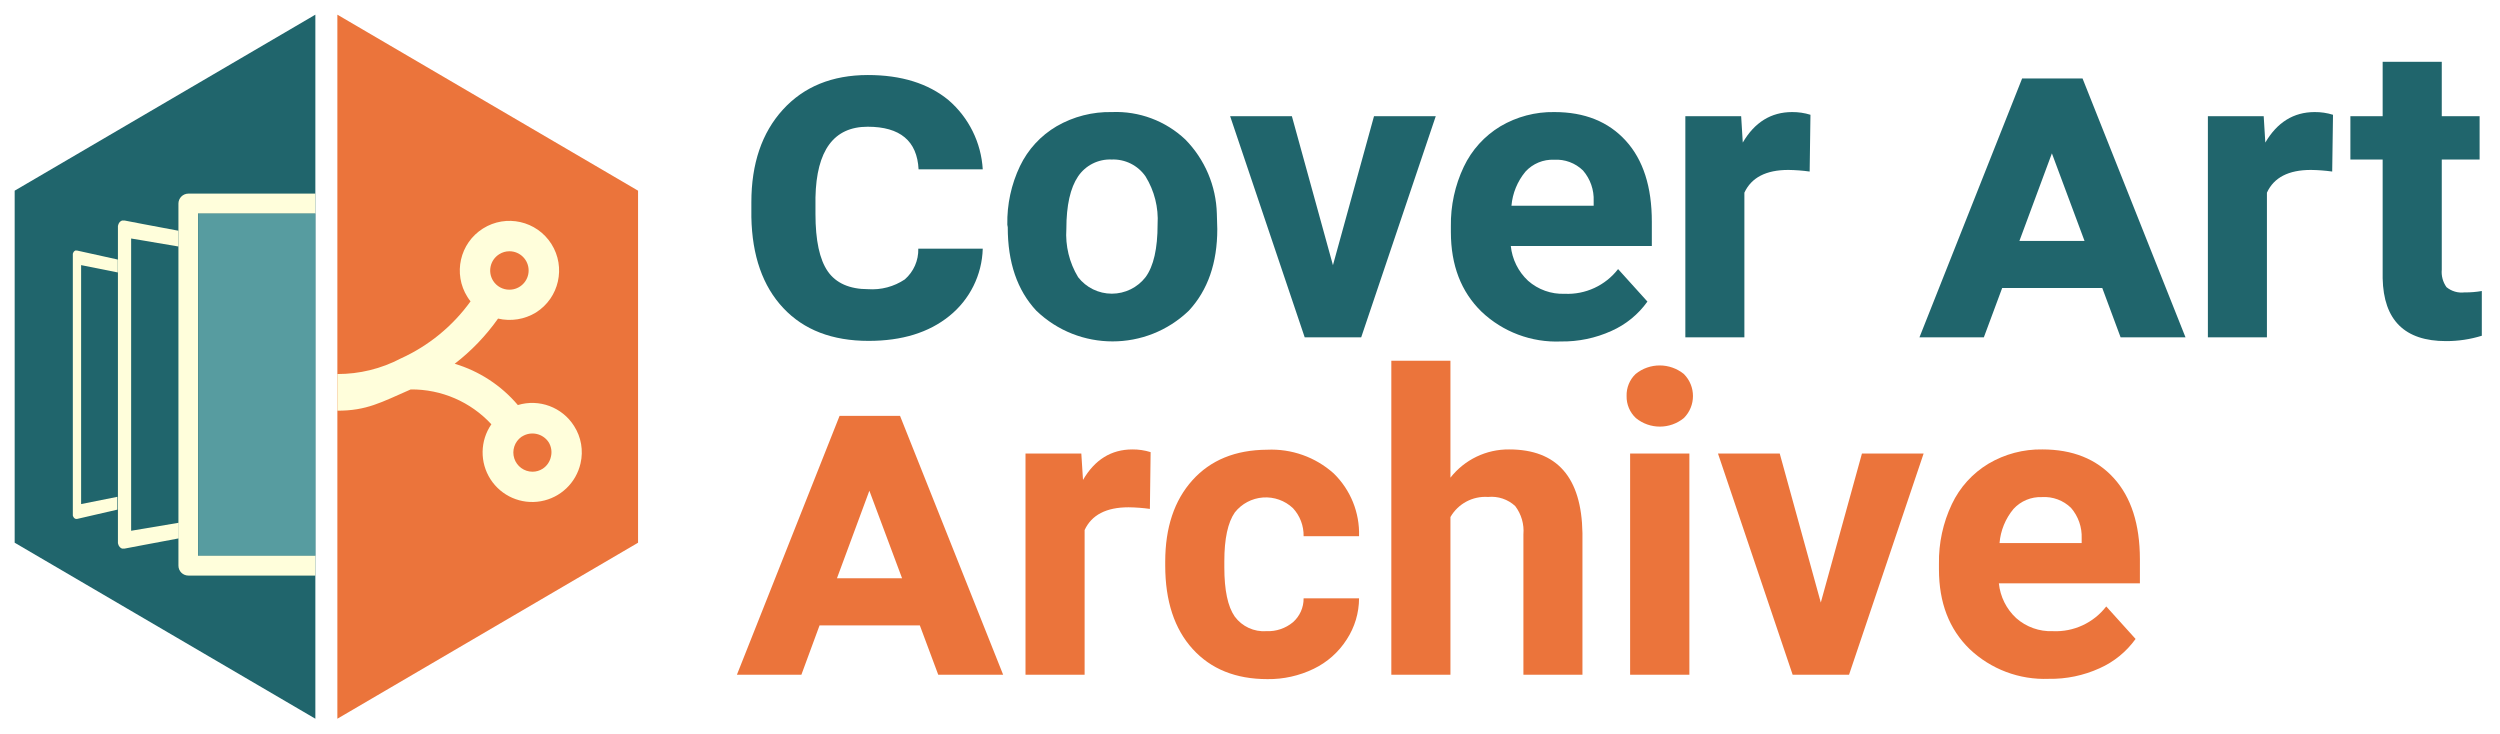
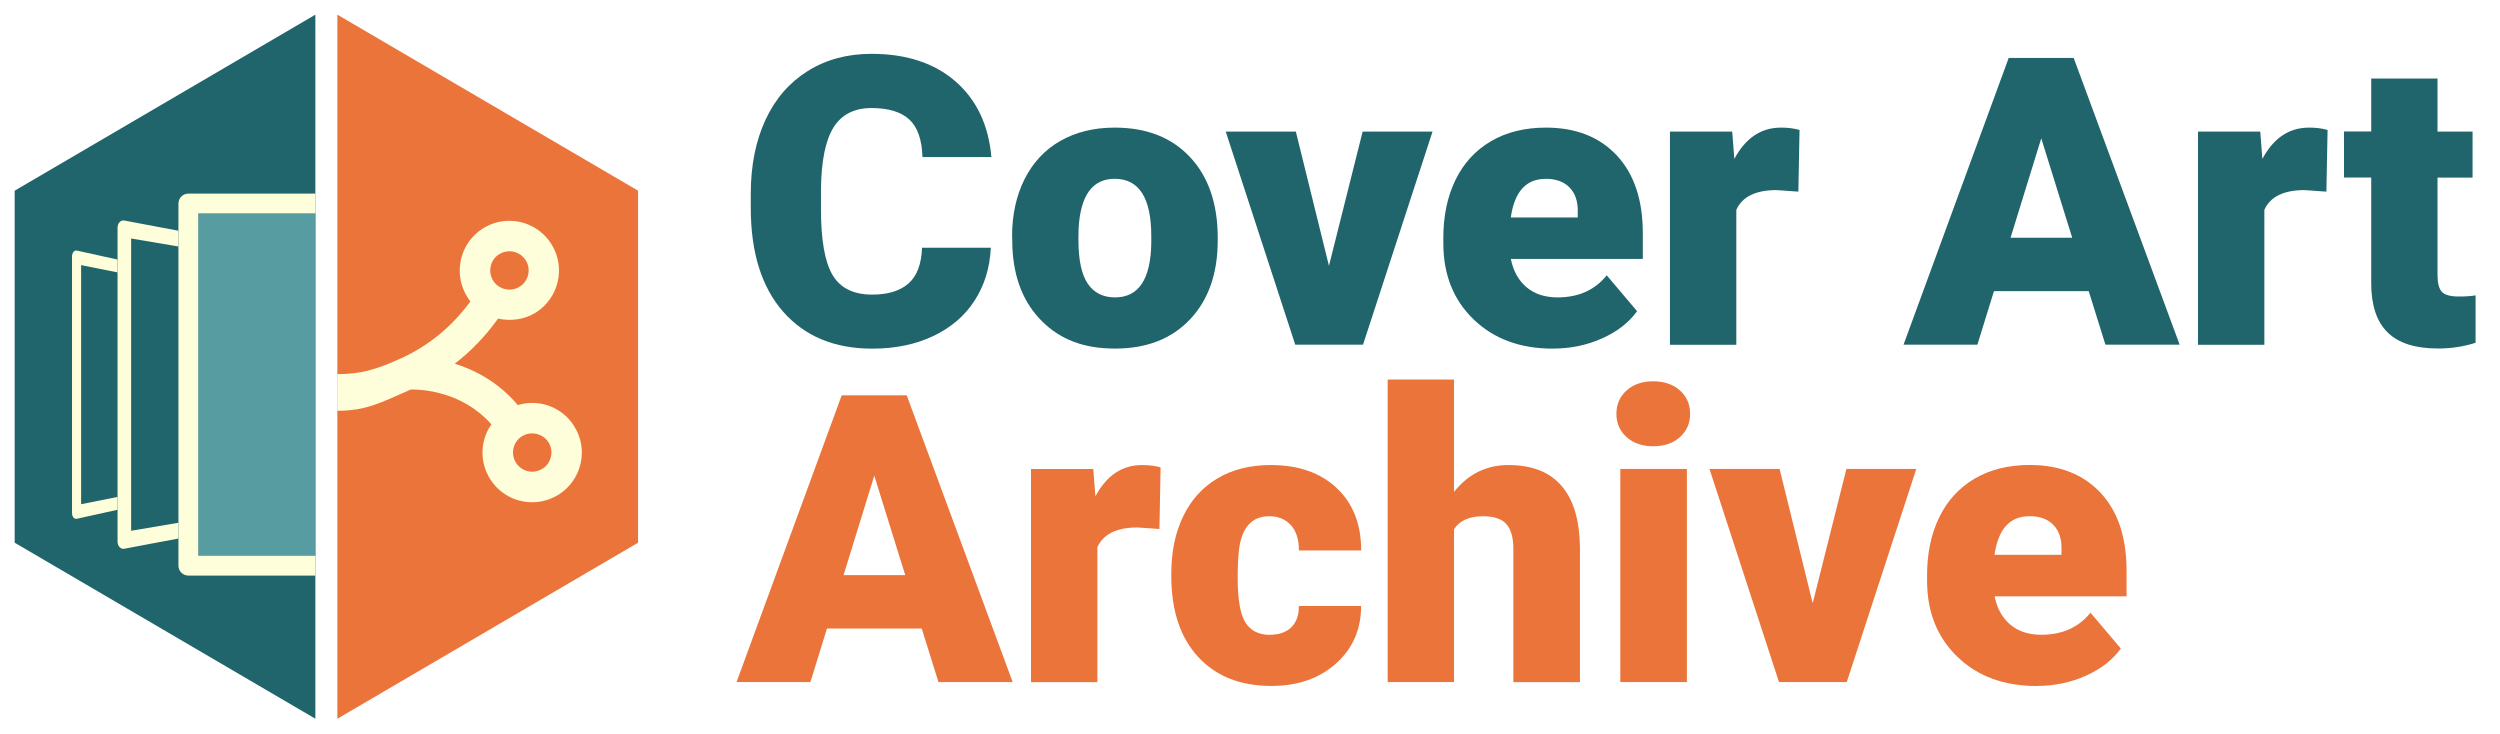
- <svg xmlns="http://www.w3.org/2000/svg" id="Layer_1" data-name="Layer 1" viewBox="0 0 340.88 100">
+ <svg xmlns="http://www.w3.org/2000/svg" id="a" viewBox="0 0 340.88 100">
  <defs>
-     <style>.cls-1{fill:#eb743b;}.cls-2{fill:#20656c;}.cls-3{fill:#fffedb;}.cls-4{fill:#579ca0;}</style>
+     <style>.b{fill:#20656c;}.c{fill:#fffedb;}.d{fill:#579ca0;}.e{fill:#eb743b;}</style>
  </defs>
-   <polygon class="cls-1" points="46 2 46 98 87 74 87 26 46 2" />
-   <polygon class="cls-2" points="43 2 2 26 2 74 43 98 43 2" />
-   <path class="cls-3" d="M78.28,58.09a6.75,6.75,0,0,0-7.67-2.86A18.09,18.09,0,0,0,62,49.6a28.62,28.62,0,0,0,5.91-6.16,6.91,6.91,0,0,0,5.17-.83,6.77,6.77,0,1,0-9.34-2.11,6.27,6.27,0,0,0,.42.59,23.88,23.88,0,0,1-9.52,7.79h0A18.45,18.45,0,0,1,46,51v5c4,0,5.93-1.12,10-2.9a14.78,14.78,0,0,1,11,4.75,6.76,6.76,0,1,0,12.16,5.32A6.64,6.64,0,0,0,78.28,58.09ZM68.06,34.67a2.57,2.57,0,0,1,1.4-.41,2.62,2.62,0,1,1,0,5.24,2.61,2.61,0,0,1-2.22-1.21A2.63,2.63,0,0,1,68.06,34.67Zm7.06,27.6A2.61,2.61,0,0,1,74,63.91a2.56,2.56,0,0,1-1.39.41,2.62,2.62,0,0,1-1.52-4.75l.12-.07a2.65,2.65,0,0,1,3.6.8A2.59,2.59,0,0,1,75.12,62.27Z" />
-   <path class="cls-3" d="M11.06,68.73V36.15l5,1V35.39l-5.56-1.23h-.12a.27.27,0,0,0-.12,0l-.1.07a.28.28,0,0,0-.1.09.54.54,0,0,0-.07.13.34.34,0,0,0-.06.15.85.85,0,0,0,0,.17,1.09,1.09,0,0,0,0,.18v35a1.09,1.09,0,0,0,0,.18,1,1,0,0,0,0,.17,1,1,0,0,0,.13.27l.1.1a.41.41,0,0,0,.22.09h.12L16,69.49V67.74Z" />
-   <path class="cls-3" d="M17.88,72.37V32.52l6.45,1.09V31.46l-4.84-.91L17,30.07a.55.55,0,0,0-.18,0,.57.57,0,0,0-.18,0l-.16.08-.14.11-.12.16a1,1,0,0,0-.08.18.73.73,0,0,0-.06.21,1.5,1.5,0,0,0,0,.22V73.84a1.64,1.64,0,0,0,0,.22.83.83,0,0,0,.06.21,1.42,1.42,0,0,0,.08.18,1,1,0,0,0,.12.15.53.53,0,0,0,.14.12l.16.08a1.13,1.13,0,0,0,.18,0H17l2.53-.48,4.84-.91V71.28Z" />
-   <rect class="cls-4" x="27.03" y="29.1" width="15.97" height="46.68" />
-   <path class="cls-3" d="M24.33,27.75V77.13a1.35,1.35,0,0,0,1.35,1.35H43v-2.7H27V29.1H43V26.4H25.68A1.36,1.36,0,0,0,24.33,27.75Z" />
-   <path class="cls-2" d="M134,33.91a12.21,12.21,0,0,1-4.56,9.18q-4.19,3.39-11,3.39Q111,46.48,106.8,42t-4.35-12.41v-2q0-7.91,4.29-12.63t11.59-4.73q6.84,0,11,3.42A13.5,13.5,0,0,1,134,23.09h-8.75q-.3-5.81-6.94-5.81-6.92,0-7.12,9.65v2.24q0,5.41,1.68,7.83c1.12,1.62,3,2.43,5.5,2.43a8,8,0,0,0,5-1.33,5.36,5.36,0,0,0,1.84-4.19Z" />
-   <path class="cls-2" d="M137.35,30.64a17.78,17.78,0,0,1,1.73-8,12.64,12.64,0,0,1,5-5.43,14.46,14.46,0,0,1,7.54-1.93,13.76,13.76,0,0,1,10,3.74,15,15,0,0,1,4.3,10.14l.06,2.07c0,4.62-1.29,8.34-3.88,11.13a15,15,0,0,1-20.8,0q-3.9-4.18-3.89-11.38Zm8.05.57A11.27,11.27,0,0,0,147,37.79a5.82,5.82,0,0,0,9.2,0c1.1-1.5,1.64-3.9,1.64-7.19a11.17,11.17,0,0,0-1.64-6.54,5.36,5.36,0,0,0-4.63-2.31,5.25,5.25,0,0,0-4.57,2.3C145.94,25.62,145.4,28,145.4,31.21Z" />
-   <path class="cls-2" d="M181.75,36.16l5.6-20.32h8.42L185.6,46h-7.7L167.73,15.84h8.42Z" />
-   <path class="cls-2" d="M212.83,46.56A14.82,14.82,0,0,1,202,42.49q-4.17-4.07-4.17-10.85v-.78a18.24,18.24,0,0,1,1.76-8.12,12.89,12.89,0,0,1,5-5.52,14,14,0,0,1,7.35-1.94q6.18,0,9.74,3.91t3.55,11.06v3.29H206a7.53,7.53,0,0,0,2.35,4.74,7.14,7.14,0,0,0,5,1.78,8.71,8.71,0,0,0,7.28-3.37l4,4.43a12,12,0,0,1-4.9,4A16.09,16.09,0,0,1,212.83,46.56Zm-.92-24.78A5,5,0,0,0,208,23.4a8.43,8.43,0,0,0-1.91,4.65h11.21v-.64a6,6,0,0,0-1.45-4.16A5.2,5.2,0,0,0,211.91,21.78Z" />
-   <path class="cls-2" d="M246.75,23.39a23.28,23.28,0,0,0-2.9-.22q-4.56,0-6,3.1V46h-8.05V15.84h7.61l.22,3.6q2.42-4.15,6.72-4.16a8.24,8.24,0,0,1,2.51.37Z" />
-   <path class="cls-2" d="M286.65,39.27H273L270.5,46h-8.78l14-35.3h8.24L298,46h-8.85Zm-11.3-6.42h8.88l-4.45-11.94Z" />
-   <path class="cls-2" d="M318,23.39a23.56,23.56,0,0,0-2.9-.22q-4.58,0-6,3.1V46h-8.05V15.84h7.61l.22,3.6q2.43-4.15,6.72-4.16a8.19,8.19,0,0,1,2.51.37Z" />
-   <path class="cls-2" d="M332.94,8.43v7.41h5.16v5.91h-5.16v15a3.57,3.57,0,0,0,.64,2.4,3.24,3.24,0,0,0,2.45.72,12.85,12.85,0,0,0,2.37-.19v6.1a16.34,16.34,0,0,1-4.88.73q-8.46,0-8.64-8.56V21.75h-4.4V15.84h4.4V8.43Z" />
-   <path class="cls-1" d="M125.42,85.27H111.75L109.27,92h-8.79l14-35.3h8.24L136.78,92h-8.85Zm-11.3-6.42H123l-4.46-11.94Z" />
-   <path class="cls-1" d="M156.79,69.39a23.28,23.28,0,0,0-2.9-.22q-4.56,0-6,3.1V92h-8.06V61.84h7.61l.23,3.6q2.41-4.15,6.72-4.16a8.13,8.13,0,0,1,2.5.37Z" />
-   <path class="cls-1" d="M172.68,86.06a5.3,5.3,0,0,0,3.62-1.22,4.28,4.28,0,0,0,1.45-3.26h7.56a10.31,10.31,0,0,1-1.68,5.61,11,11,0,0,1-4.5,4,14.05,14.05,0,0,1-6.31,1.41q-6.47,0-10.2-4.11t-3.74-11.36v-.53q0-7,3.71-11.12t10.17-4.16a12.72,12.72,0,0,1,9.08,3.22,11.45,11.45,0,0,1,3.47,8.57h-7.56a5.48,5.48,0,0,0-1.45-3.82,5.39,5.39,0,0,0-7.93.58q-1.43,2.06-1.43,6.66v.84c0,3.1.47,5.34,1.42,6.7A4.93,4.93,0,0,0,172.68,86.06Z" />
-   <path class="cls-1" d="M197.77,65.13a10.05,10.05,0,0,1,8-3.85q9.81,0,10,11.4V92h-8.05V72.86A5.59,5.59,0,0,0,206.6,69a4.76,4.76,0,0,0-3.7-1.24,5.48,5.48,0,0,0-5.13,2.74V92h-8.06V49.19h8.06Z" />
-   <path class="cls-1" d="M221.79,54a4,4,0,0,1,1.22-3,5.22,5.22,0,0,1,6.59,0,4.25,4.25,0,0,1,0,6,5.17,5.17,0,0,1-6.55,0A4,4,0,0,1,221.79,54Zm8.56,38h-8.08V61.84h8.08Z" />
-   <path class="cls-1" d="M248.27,82.16l5.61-20.32h8.41L252.12,92h-7.69L234.25,61.84h8.42Z" />
-   <path class="cls-1" d="M279.35,92.56a14.82,14.82,0,0,1-10.8-4.07q-4.17-4.06-4.17-10.85v-.78a18.24,18.24,0,0,1,1.76-8.12,12.85,12.85,0,0,1,5-5.52,14,14,0,0,1,7.34-1.94q6.19,0,9.74,3.91t3.56,11.06v3.29H272.55a7.49,7.49,0,0,0,2.36,4.74,7.11,7.11,0,0,0,5,1.78,8.69,8.69,0,0,0,7.28-3.37l4,4.43a12.08,12.08,0,0,1-4.91,4A16.05,16.05,0,0,1,279.35,92.56Zm-.92-24.78a5,5,0,0,0-3.89,1.62,8.36,8.36,0,0,0-1.9,4.65h11.2v-.64a6,6,0,0,0-1.45-4.16A5.2,5.2,0,0,0,278.43,67.78Z" />
+   <g>
+     <polygon class="e" points="46 2 46 98 87 74 87 26 46 2" />
+     <polygon class="b" points="43 2 2 26 2 74 43 98 43 2" />
+     <path class="c" d="M78.28,58.09c-1.24-1.97-3.38-3.15-5.72-3.15-.67,0-1.32,.1-1.96,.29-2.63-3.12-5.82-4.78-8.6-5.64,2.24-1.71,4.21-3.77,5.91-6.15,1.74,.39,3.63,.13,5.16-.83,3.16-2.01,4.1-6.2,2.1-9.35-1.25-1.97-3.39-3.15-5.72-3.15-1.28,0-2.53,.36-3.62,1.05-3.15,1.99-4.09,6.18-2.11,9.34,.13,.21,.27,.4,.42,.6-2.51,3.44-5.71,6.06-9.52,7.79h-.01c-3.53,1.61-5.62,2.12-8.62,2.12v5c4,0,5.93-1.12,10.02-2.9,1.37-.02,6.96,.18,10.99,4.75-1.51,2.16-1.66,5.11-.16,7.47,1.24,1.97,3.38,3.15,5.72,3.15,1.28,0,2.52-.36,3.61-1.04,1.54-.97,2.6-2.48,3-4.25,.4-1.76,.08-3.57-.89-5.09Zm-10.22-23.42c.42-.27,.9-.41,1.4-.41,.9,0,1.73,.46,2.22,1.22,.77,1.21,.4,2.84-.82,3.61-.41,.26-.9,.4-1.39,.4s-.97-.13-1.39-.39c-.34-.21-.62-.49-.83-.82-.77-1.22-.41-2.85,.81-3.62Zm7.06,27.6c-.15,.69-.56,1.27-1.16,1.64-.41,.26-.9,.41-1.39,.41-.91,0-1.73-.46-2.21-1.22-.75-1.18-.44-2.73,.69-3.53l.12-.08c1.21-.77,2.87-.37,3.61,.81,.38,.59,.5,1.29,.34,1.97Z" />
+     <g>
+       <path class="c" d="M11.06,68.73V36.15l4.96,.99v-1.75l-5.57-1.23s-.08-.01-.12,0c-.04,0-.08,.01-.12,.03-.04,.02-.07,.04-.11,.07-.03,.03-.07,.06-.09,.1-.03,.04-.05,.08-.08,.12-.02,.05-.04,.1-.06,.15s-.03,.11-.04,.17-.01,.12-.01,.18v34.95c0,.06,0,.12,.01,.18,0,.06,.02,.12,.04,.17,.02,.05,.04,.1,.06,.15,.02,.05,.05,.09,.08,.13,.03,.04,.06,.07,.09,.09,.03,.03,.07,.05,.11,.06,.04,.02,.08,.03,.12,.03,.04,0,.08,0,.12,0l5.57-1.23v-1.75l-4.96,.99Z" />
+       <path class="c" d="M17.88,72.37V32.52l6.45,1.09v-2.15l-4.84-.91-2.53-.48c-.06-.01-.12-.02-.18-.01-.06,0-.12,.01-.17,.03-.06,.02-.11,.04-.16,.08-.05,.03-.1,.07-.14,.12-.04,.05-.08,.1-.12,.15-.03,.06-.06,.12-.09,.18-.02,.07-.04,.13-.05,.21-.01,.07-.02,.15-.02,.22v42.79c0,.08,0,.15,.02,.22,.01,.07,.03,.14,.05,.21,.02,.06,.05,.13,.09,.18,.03,.06,.07,.11,.12,.15,.04,.05,.09,.08,.14,.12,.05,.03,.1,.06,.16,.08,.06,.02,.12,.03,.17,.03,.06,0,.12,0,.18-.01l2.53-.48,4.84-.91v-2.15l-6.45,1.09Z" />
+       <rect class="d" x="27.03" y="29.1" width="15.97" height="46.68" />
+       <path class="c" d="M24.33,27.75v49.38c0,.74,.6,1.35,1.35,1.35h17.32v-2.7h-15.97V29.1h15.97v-2.7H25.68c-.74,0-1.35,.6-1.35,1.35Z" />
+     </g>
+   </g>
+   <g>
+     <path class="b" d="M135.1,33.76c-.12,2.72-.86,5.13-2.2,7.21-1.34,2.09-3.23,3.7-5.65,4.85s-5.2,1.72-8.31,1.72c-5.14,0-9.18-1.67-12.14-5.02-2.95-3.35-4.43-8.08-4.43-14.18v-1.93c0-3.83,.67-7.18,2-10.06,1.33-2.87,3.25-5.09,5.76-6.66s5.41-2.35,8.7-2.35c4.74,0,8.56,1.25,11.44,3.75,2.88,2.5,4.52,5.94,4.91,10.33h-9.4c-.07-2.38-.67-4.09-1.8-5.13s-2.85-1.56-5.16-1.56-4.06,.88-5.16,2.63-1.67,4.56-1.72,8.41v2.77c0,4.17,.52,7.15,1.57,8.94,1.05,1.79,2.85,2.69,5.41,2.69,2.17,0,3.82-.51,4.97-1.53,1.15-1.02,1.75-2.64,1.83-4.86h9.37Z" />
+     <path class="b" d="M138,32.2c0-2.9,.56-5.48,1.69-7.75,1.13-2.26,2.75-4.01,4.86-5.22s4.59-1.83,7.44-1.83c4.35,0,7.78,1.35,10.29,4.04s3.76,6.36,3.76,11v.32c0,4.53-1.26,8.12-3.77,10.78-2.52,2.66-5.92,3.99-10.22,3.99s-7.46-1.24-9.96-3.72c-2.51-2.48-3.86-5.84-4.05-10.08l-.03-1.53Zm9.05,.56c0,2.69,.42,4.66,1.26,5.91s2.09,1.88,3.73,1.88c3.22,0,4.87-2.48,4.94-7.44v-.91c0-5.21-1.66-7.82-4.99-7.82-3.03,0-4.66,2.25-4.92,6.74l-.03,1.64Z" />
+     <path class="b" d="M181.21,36.23l4.59-18.29h9.53l-9.48,29.06h-9.24l-9.48-29.06h9.56l4.51,18.29Z" />
+     <path class="b" d="M211.75,47.54c-4.46,0-8.07-1.33-10.82-3.99-2.76-2.66-4.13-6.12-4.13-10.38v-.75c0-2.97,.55-5.6,1.65-7.87,1.1-2.27,2.71-4.03,4.82-5.28,2.11-1.24,4.62-1.87,7.52-1.87,4.08,0,7.3,1.27,9.67,3.8,2.36,2.53,3.54,6.07,3.54,10.59v3.52h-17.99c.32,1.63,1.03,2.91,2.12,3.84,1.09,.93,2.51,1.4,4.24,1.4,2.86,0,5.1-1,6.71-3.01l4.14,4.89c-1.13,1.56-2.73,2.8-4.79,3.72-2.07,.92-4.29,1.38-6.67,1.38Zm-1.02-23.15c-2.65,0-4.23,1.75-4.73,5.26h9.13v-.7c.04-1.45-.33-2.57-1.1-3.37-.77-.8-1.87-1.2-3.3-1.2Z" />
+     <path class="b" d="M245.21,26.13l-2.98-.21c-2.85,0-4.67,.9-5.48,2.69v18.4h-9.05V17.94h8.49l.29,3.73c1.52-2.85,3.64-4.27,6.37-4.27,.97,0,1.81,.11,2.52,.32l-.16,8.41Z" />
+     <path class="b" d="M284.8,39.7h-12.92l-2.26,7.3h-10.07l14.34-39.1h8.86l14.45,39.1h-10.12l-2.28-7.3Zm-10.66-7.28h8.41l-4.22-13.56-4.19,13.56Z" />
+     <path class="b" d="M317.21,26.13l-2.98-.21c-2.85,0-4.67,.9-5.48,2.69v18.4h-9.05V17.94h8.49l.29,3.73c1.52-2.85,3.64-4.27,6.37-4.27,.97,0,1.81,.11,2.52,.32l-.16,8.41Z" />
+     <path class="b" d="M332.36,10.72v7.22h4.78v6.28h-4.78v13.29c0,1.09,.2,1.85,.59,2.28,.39,.43,1.17,.64,2.34,.64,.9,0,1.65-.05,2.26-.16v6.47c-1.63,.52-3.33,.78-5.1,.78-3.12,0-5.42-.73-6.9-2.2-1.49-1.47-2.23-3.7-2.23-6.69v-14.42h-3.71v-6.28h3.71v-7.22h9.05Z" />
+     <path class="e" d="M125.68,85.7h-12.92l-2.26,7.3h-10.07l14.34-39.1h8.86l14.45,39.1h-10.12l-2.28-7.3Zm-10.66-7.28h8.41l-4.22-13.56-4.19,13.56Z" />
+     <path class="e" d="M158.09,72.13l-2.98-.21c-2.85,0-4.67,.9-5.48,2.69v18.4h-9.05v-29.06h8.49l.29,3.73c1.52-2.85,3.64-4.27,6.37-4.27,.97,0,1.81,.11,2.52,.32l-.16,8.41Z" />
+     <path class="e" d="M173.13,86.55c1.27,0,2.26-.34,2.95-1.03,.7-.69,1.04-1.65,1.02-2.89h8.49c0,3.19-1.14,5.8-3.42,7.84-2.28,2.04-5.22,3.06-8.82,3.06-4.23,0-7.56-1.33-9.99-3.97s-3.65-6.32-3.65-11.01v-.38c0-2.94,.54-5.53,1.62-7.77,1.08-2.25,2.64-3.97,4.69-5.18,2.04-1.21,4.46-1.81,7.25-1.81,3.78,0,6.78,1.05,9,3.14,2.22,2.1,3.33,4.93,3.33,8.51h-8.49c0-1.5-.37-2.66-1.1-3.46-.73-.8-1.72-1.21-2.95-1.21-2.35,0-3.72,1.5-4.11,4.49-.12,.95-.19,2.26-.19,3.92,0,2.92,.35,4.94,1.05,6.07,.7,1.13,1.81,1.69,3.33,1.69Z" />
+     <path class="e" d="M198.27,67.06c1.93-2.43,4.4-3.65,7.41-3.65,3.21,0,5.62,.95,7.25,2.85s2.46,4.7,2.5,8.41v18.34h-9.08v-18.13c0-1.54-.31-2.67-.94-3.4-.63-.73-1.69-1.09-3.2-1.09-1.86,0-3.18,.59-3.95,1.77v20.84h-9.05V51.75h9.05v15.31Z" />
+     <path class="e" d="M220.4,56.42c0-1.3,.47-2.36,1.4-3.19,.93-.83,2.14-1.24,3.62-1.24s2.7,.41,3.63,1.24c.93,.83,1.4,1.89,1.4,3.19s-.47,2.36-1.4,3.19-2.14,1.24-3.63,1.24-2.69-.41-3.62-1.24-1.4-1.89-1.4-3.19Zm9.61,36.58h-9.08v-29.06h9.08v29.06Z" />
+     <path class="e" d="M247.17,82.23l4.59-18.29h9.53l-9.48,29.06h-9.24l-9.48-29.06h9.56l4.51,18.29Z" />
+     <path class="e" d="M277.71,93.54c-4.46,0-8.07-1.33-10.82-3.99-2.76-2.66-4.13-6.12-4.13-10.38v-.75c0-2.97,.55-5.6,1.65-7.87,1.1-2.27,2.71-4.03,4.82-5.28,2.11-1.24,4.62-1.87,7.52-1.87,4.08,0,7.3,1.27,9.67,3.8,2.36,2.53,3.54,6.07,3.54,10.59v3.52h-17.99c.32,1.63,1.03,2.91,2.12,3.84,1.09,.93,2.51,1.4,4.24,1.4,2.86,0,5.1-1,6.71-3.01l4.14,4.89c-1.13,1.56-2.73,2.8-4.79,3.72-2.07,.92-4.29,1.38-6.67,1.38Zm-1.02-23.15c-2.65,0-4.23,1.75-4.73,5.26h9.13v-.7c.04-1.45-.33-2.57-1.1-3.37-.77-.8-1.87-1.2-3.3-1.2Z" />
+   </g>
</svg>
